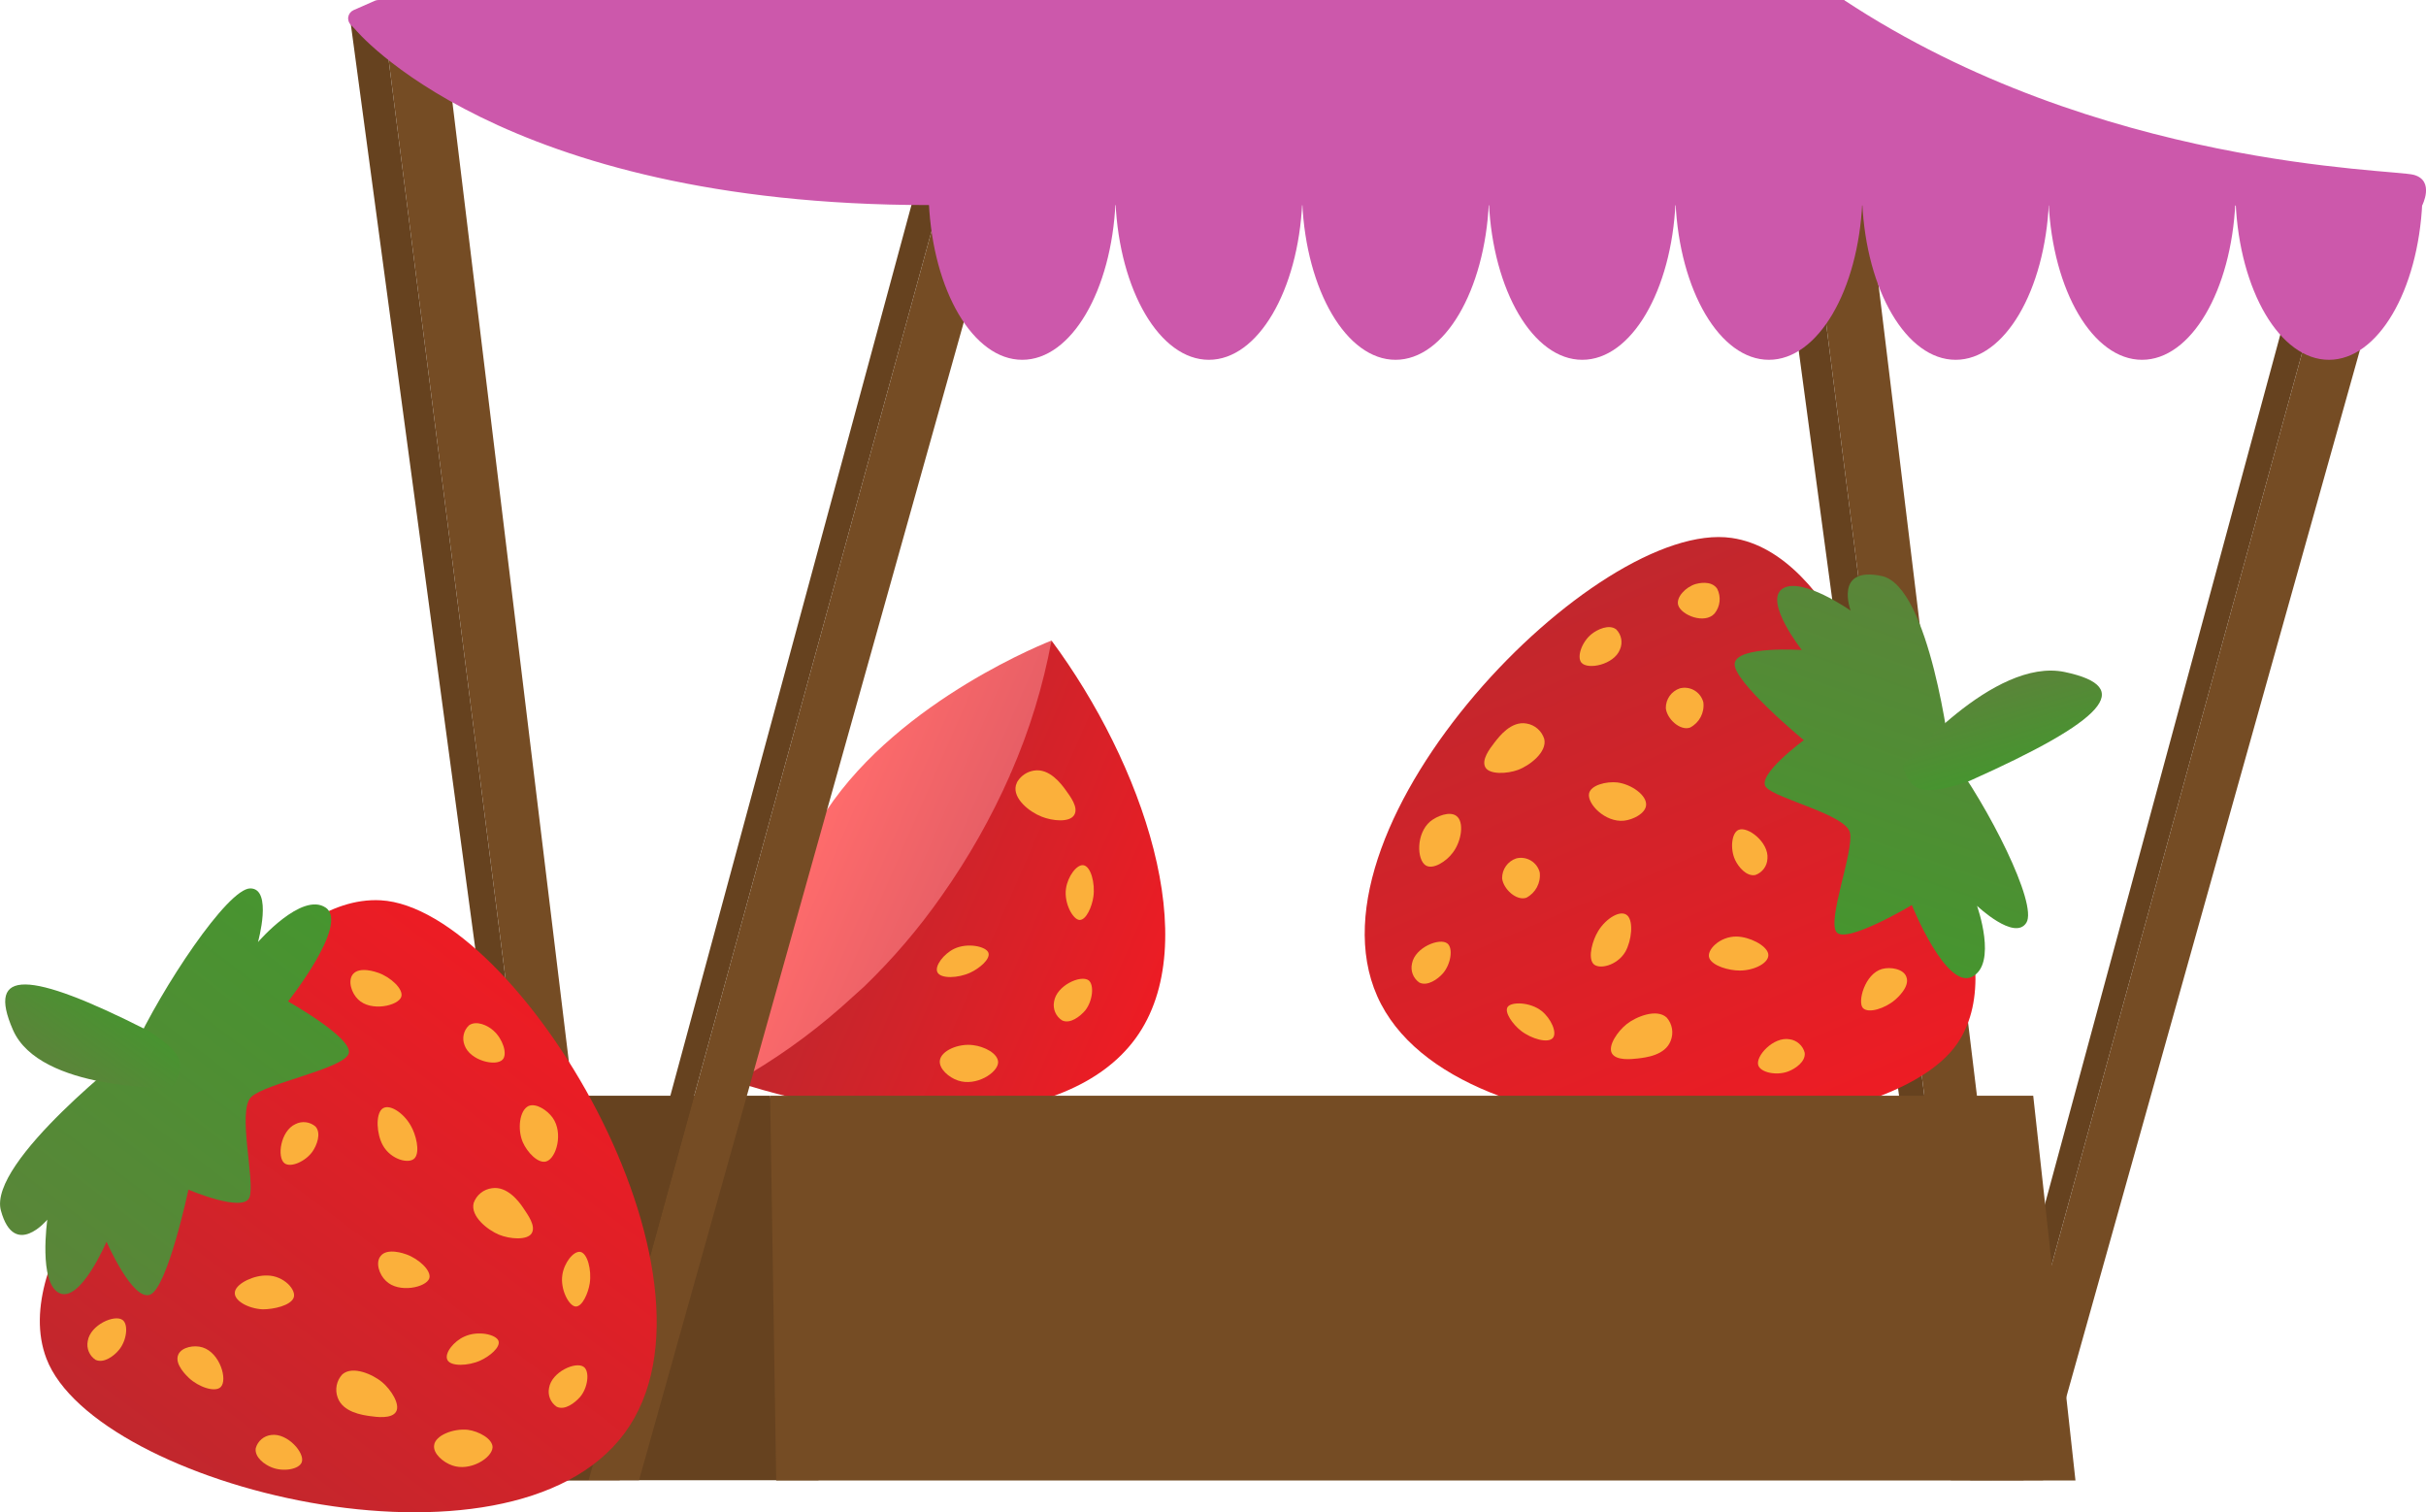
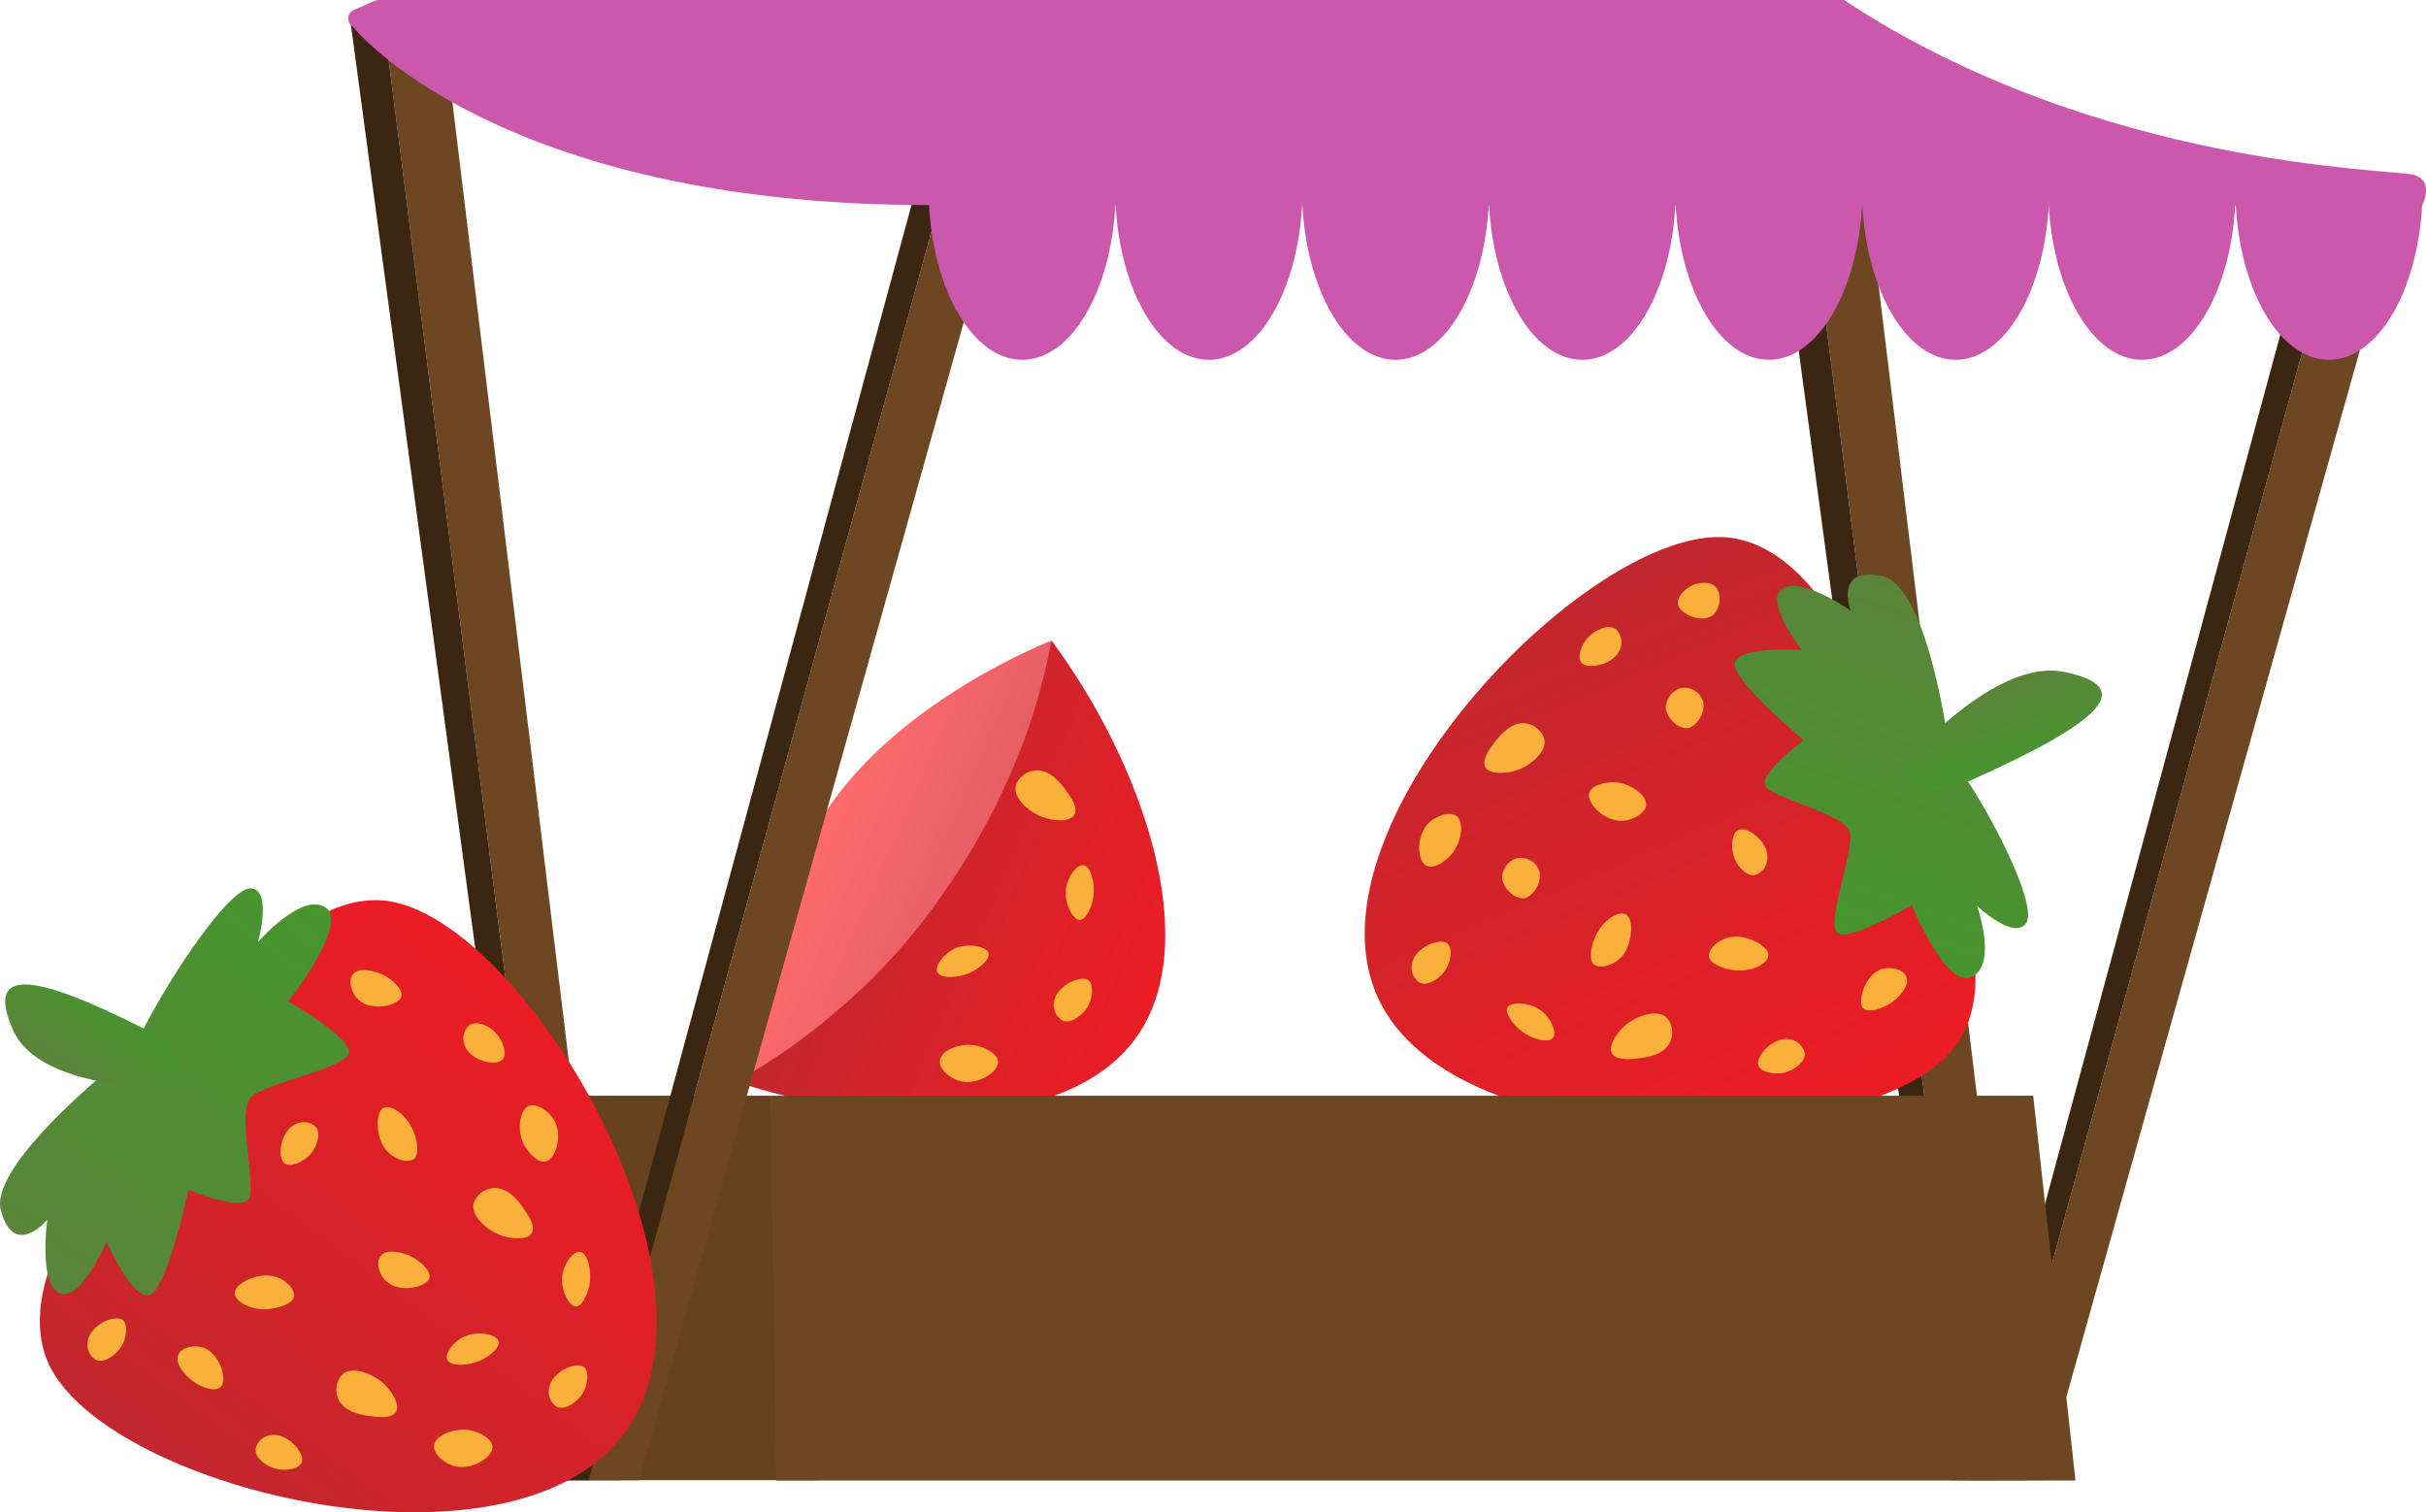
<svg xmlns="http://www.w3.org/2000/svg" xmlns:xlink="http://www.w3.org/1999/xlink" width="267.63" height="166.77" viewBox="0 0 267.63 166.77">
  <defs>
    <style>
      .cls-1 {
-         fill: #754c24;
+         fill: #6d4722;
      }

      .cls-2 {
-         fill: #66421f;
+         fill: #3b2612;
      }

      .cls-3 {
        fill: url(#linear-gradient);
      }

      .cls-4 {
        fill: url(#linear-gradient-2);
      }

      .cls-5 {
        fill: #fbb03b;
      }

      .cls-6 {
        fill: url(#linear-gradient-3);
      }

      .cls-7 {
        fill: url(#linear-gradient-4);
      }

      .cls-8 {
        fill: url(#linear-gradient-5);
      }

      .cls-9 {
+         fill: #66421f;
+       }
+ 
+       .cls-10 {
        fill: #cc58ab;
      }

-       .cls-10 {
+       .cls-11 {
        fill: url(#linear-gradient-6);
      }

-       .cls-11 {
+       .cls-12 {
        fill: url(#linear-gradient-7);
      }

-       .cls-12 {
+       .cls-13 {
        fill: url(#linear-gradient-8);
      }
    </style>
    <linearGradient id="linear-gradient" x1="89.84" y1="103.51" x2="114.92" y2="103.51" gradientTransform="matrix(0.92, 0.4, -0.4, 0.92, 48.35, -39.56)" gradientUnits="userSpaceOnUse">
      <stop offset="0" stop-color="#ff6c6c" />
      <stop offset="1" stop-color="#dd5963" />
    </linearGradient>
    <linearGradient id="linear-gradient-2" x1="93.28" y1="103.51" x2="132.21" y2="103.51" gradientTransform="matrix(0.92, 0.4, -0.4, 0.92, 48.35, -39.56)" gradientUnits="userSpaceOnUse">
      <stop offset="0" stop-color="#c1272d" />
      <stop offset="1" stop-color="#ed1c24" />
    </linearGradient>
    <linearGradient id="linear-gradient-3" x1="169.42" y1="107.79" x2="234.35" y2="107.79" gradientTransform="translate(200.23 -131.09) rotate(66.72)" xlink:href="#linear-gradient-2" />
    <linearGradient id="linear-gradient-4" x1="3157.92" y1="1572.02" x2="3196.85" y2="1572.02" gradientTransform="translate(2726.16 -2411.25) rotate(108.93)" gradientUnits="userSpaceOnUse">
      <stop offset="0" stop-color="#5a8539" />
      <stop offset="1" stop-color="#46952f" />
    </linearGradient>
    <linearGradient id="linear-gradient-5" x1="564.62" y1="-277.2" x2="574.19" y2="-277.2" gradientTransform="matrix(0.28, 0.96, -1.66, 0.48, -398.23, -333.14)" xlink:href="#linear-gradient-4" />
    <linearGradient id="linear-gradient-6" x1="5.38" y1="127.36" x2="70.31" y2="127.36" gradientTransform="matrix(0.62, -0.82, 0.8, 0.6, -81.88, 93.73)" xlink:href="#linear-gradient-2" />
    <linearGradient id="linear-gradient-7" x1="-5.24" y1="105.5" x2="46.42" y2="105.5" gradientTransform="translate(-75.13 74.02) rotate(-52.79)" xlink:href="#linear-gradient-4" />
    <linearGradient id="linear-gradient-8" x1="-225.42" y1="-53.78" x2="-215.85" y2="-53.78" gradientTransform="matrix(0.58, -0.81, 1.26, 0.9, 205.59, -16.66)" xlink:href="#linear-gradient-4" />
  </defs>
  <g id="Layer_2" data-name="Layer 2">
    <g id="_0" data-name="0">
      <g>
        <g>
          <g>
            <polygon class="cls-1" points="196.95 0.27 203.42 0 223.24 163.28 217.68 163.28 196.95 0.27" />
            <polygon class="cls-2" points="196.95 0.27 193.48 1.92 215.21 163.28 217.68 163.28 196.95 0.27" />
          </g>
          <g>
            <polygon class="cls-1" points="259.08 20.27 265.56 20 225.38 163.28 219.81 163.28 259.08 20.27" />
            <polygon class="cls-2" points="259.08 20.27 255.62 21.91 217.35 163.28 219.81 163.28 259.08 20.27" />
          </g>
        </g>
        <g>
          <path class="cls-3" d="M116,70.66S99.38,77.05,91.17,89.43s-10,29.89-10,29.89l21.93-6.09,13.7-21.73Z" />
          <g>
            <path class="cls-4" d="M92.83,111.08a67.63,67.63,0,0,1-11.64,8.24c15.77,5.24,36.45,5.73,44.1-4.8S126,84.13,116,70.66a66.76,66.76,0,0,1-4.46,14.56l0,0a.94.94,0,0,0-.14.33l0,0a76.77,76.77,0,0,1-7.52,13.27,68.43,68.43,0,0,1-8.54,10Z" />
            <path class="cls-5" d="M103.68,117c-.1.9,1,1.86,2,2.19,2,.68,4.39-.85,4.43-2,0-1-1.55-1.76-2.75-1.9C105.78,115.07,103.81,115.88,103.68,117Z" />
            <path class="cls-5" d="M117.17,112.56c.9.43,2-.46,2.55-1.1.84-1.07,1-2.82.38-3.32-.87-.64-3.56.57-3.82,2.36A2,2,0,0,0,117.17,112.56Z" />
            <path class="cls-5" d="M103.41,107.24c.35.75,2.29.67,3.63.05,1-.46,2.24-1.49,2-2.19s-2.29-1.15-3.78-.44C104.11,105.22,103.08,106.56,103.41,107.24Z" />
            <path class="cls-5" d="M119.52,95.44c.82.12,1.31,2,1.1,3.47-.15,1.08-.78,2.57-1.51,2.57s-1.76-1.85-1.51-3.48C117.79,96.7,118.77,95.33,119.52,95.44Z" />
            <path class="cls-5" d="M118.51,89.89c-.51.87-2.42.67-3.61.19-1.34-.52-3.19-2-2.83-3.44a.29.29,0,0,1,.05-.13.94.94,0,0,1,.14-.33l0,0A2.63,2.63,0,0,1,114.07,85c1.7-.27,3,1.46,3.5,2.16S119,89.06,118.51,89.89Z" />
          </g>
        </g>
        <g>
          <path class="cls-6" d="M209.44,84.93c2.33,3.69,12.73,20.78,6.56,30.07-8.25,12.4-55.6,14-64.07-5.12s24.23-52.7,39.1-50.54C202.6,61,208.49,81.51,209.44,84.93Z" />
          <path class="cls-7" d="M215.13,83.33s-2.23-18.67-7.54-19.79-3.43,3.82-3.43,3.82-5.42-3.81-7.52-2.42,2.13,6.76,2.13,6.76-7.08-.48-7.4,1.45,7.62,8.5,7.62,8.5-5.3,3.89-4.16,5.19,8.78,3,9.25,5-2.56,9.7-1.47,11,8.3-3,8.3-3,3.75,9.32,6.62,7.92.57-7.84.57-7.84,4.14,3.92,5.44,1.87S219.27,88.82,215.13,83.33Z" />
          <path class="cls-8" d="M209.9,84.47s10-12,17.88-10.34,4.38,5.36-10.48,12c0,0-3.53,1.37-5.28.94S209.9,84.47,209.9,84.47Z" />
          <path class="cls-5" d="M160.66,90c-.73-.54-2.13,0-2.89.62-1.57,1.35-1.47,4.22-.49,4.84.81.51,2.3-.45,3-1.42C161.26,92.74,161.54,90.63,160.66,90Z" />
          <path class="cls-5" d="M156.57,108.38c.89.46,2.06-.38,2.6-1,.88-1,1.16-2.77.51-3.3-.84-.68-3.58.42-3.91,2.2A2,2,0,0,0,156.57,108.38Z" />
          <path class="cls-5" d="M178.3,69.43c-.79-.61-2.09,0-2.73.52-1.06.85-1.65,2.51-1.11,3.15.71.82,3.6.22,4.25-1.46A2,2,0,0,0,178.3,69.43Z" />
          <path class="cls-5" d="M169.86,96.24a2.14,2.14,0,0,0-2.59-1.55,2.28,2.28,0,0,0-1.56,2.2c.13,1.17,1.57,2.51,2.67,2.14A2.79,2.79,0,0,0,169.86,96.24Z" />
          <path class="cls-5" d="M187.91,77.48a2.13,2.13,0,0,0-2.59-1.55,2.27,2.27,0,0,0-1.55,2.19c.12,1.18,1.57,2.52,2.67,2.14A2.75,2.75,0,0,0,187.91,77.48Z" />
          <path class="cls-5" d="M179.54,101c-.73-.72-2.39.31-3.23,1.7-.62,1-1.14,2.85-.57,3.58s2.66.26,3.57-1.3C180,103.74,180.21,101.66,179.54,101Z" />
          <path class="cls-5" d="M168.4,79.81c-1.69-.3-3,1.41-3.54,2.11s-1.45,1.9-1,2.72,2.41.73,3.62.28,3.21-1.92,2.88-3.4A2.47,2.47,0,0,0,168.4,79.81Z" />
          <path class="cls-5" d="M189.15,67.67a2.52,2.52,0,0,0,.29-2.72c-.67-1-2.18-.58-2.37-.53-1.1.32-2.21,1.47-1.93,2.35C185.49,67.87,188.07,68.89,189.15,67.67Z" />
          <path class="cls-5" d="M181.59,88.85c-.1.9-1.44,1.57-2.44,1.68-2.05.21-4.07-1.84-3.85-3,.19-.93,1.91-1.35,3.11-1.22C180,86.51,181.72,87.75,181.59,88.85Z" />
          <path class="cls-5" d="M193.65,96.52c-1,.2-1.89-.92-2.24-1.67-.57-1.23-.38-3,.39-3.31,1-.43,3.34,1.37,3.18,3.17A2,2,0,0,1,193.65,96.52Z" />
          <path class="cls-5" d="M199.09,116.13c.12,1-1.08,1.79-1.85,2.07-1.28.47-3,.11-3.27-.68-.34-1,1.67-3.2,3.45-2.88A2,2,0,0,1,199.09,116.13Z" />
          <path class="cls-5" d="M171.32,114.48c-.51.65-2.38.13-3.55-.79-.86-.68-1.83-2-1.46-2.6s2.48-.59,3.77.44C171.1,112.35,171.79,113.89,171.32,114.48Z" />
          <path class="cls-5" d="M195.06,105.18c.23,1-1.51,1.88-3.13,1.88-1.2,0-3-.5-3.36-1.37s1.15-2.41,3-2.38C193,103.33,194.84,104.27,195.06,105.18Z" />
          <path class="cls-5" d="M184.3,114.82c-.61,1.6-2.76,1.84-3.63,1.94-.71.08-2.38.26-2.85-.57s.63-2.43,1.64-3.23,3.3-1.75,4.41-.71A2.48,2.48,0,0,1,184.3,114.82Z" />
          <path class="cls-5" d="M210.3,107.75c.45,1.08-1.05,2.38-1.24,2.54-1.09.94-2.94,1.55-3.55.9s.19-3.75,2.1-4.3C208.57,106.62,210,106.89,210.3,107.75Z" />
        </g>
        <g>
-           <polygon class="cls-2" points="84.96 120.87 54.3 120.87 51.96 163.28 90.3 163.28 84.96 120.87" />
+           <polygon class="cls-9" points="84.96 120.87 54.3 120.87 51.96 163.28 90.3 163.28 84.96 120.87" />
          <polygon class="cls-1" points="228.96 163.31 224.3 120.87 84.96 120.87 85.63 163.31 228.96 163.31" />
        </g>
        <g>
          <g>
            <polygon class="cls-1" points="42.07 0.27 48.54 0 68.36 163.28 62.8 163.28 42.07 0.27" />
            <polygon class="cls-2" points="42.07 0.27 38.6 1.92 60.33 163.28 62.8 163.28 42.07 0.27" />
          </g>
          <g>
            <polygon class="cls-1" points="104.2 20.27 110.68 20 70.5 163.28 64.94 163.28 104.2 20.27" />
            <polygon class="cls-2" points="104.2 20.27 100.74 21.91 62.47 163.28 64.94 163.28 104.2 20.27" />
          </g>
        </g>
        <g>
-           <path class="cls-9" d="M39.15,3.2S55,22.62,102.46,22.62l164.74.06s1.43-2.73-.9-3.39S231.54,18.55,203.42,0H41.76a1.06,1.06,0,0,0-.4.08L39,1.12a1,1,0,0,0-.26,1.66Z" />
+           <path class="cls-10" d="M39.15,3.2S55,22.62,102.46,22.62l164.74.06s1.43-2.73-.9-3.39S231.54,18.55,203.42,0H41.76a1.06,1.06,0,0,0-.4.08L39,1.12a1,1,0,0,0-.26,1.66Z" />
          <g>
-             <path class="cls-9" d="M102.47,22.34c.45,9.71,4.88,17.35,10.3,17.35s9.85-7.64,10.29-17.35Z" />
-             <path class="cls-9" d="M123.06,22.34c.45,9.71,4.88,17.35,10.3,17.35s9.85-7.64,10.3-17.35Z" />
-             <path class="cls-9" d="M143.66,22.34c.44,9.71,4.88,17.35,10.29,17.35s9.85-7.64,10.3-17.35Z" />
-             <path class="cls-9" d="M164.25,22.34c.45,9.71,4.88,17.35,10.3,17.35s9.85-7.64,10.29-17.35Z" />
-             <path class="cls-9" d="M184.84,22.34c.45,9.71,4.89,17.35,10.3,17.35s9.85-7.64,10.3-17.35Z" />
-             <path class="cls-9" d="M205.44,22.34c.44,9.71,4.88,17.35,10.3,17.35s9.85-7.64,10.29-17.35Z" />
-             <path class="cls-9" d="M226,22.34c.45,9.71,4.88,17.35,10.3,17.35s9.85-7.64,10.3-17.35Z" />
-             <path class="cls-9" d="M246.63,22.34c.44,9.71,4.88,17.35,10.29,17.35s9.85-7.64,10.3-17.35Z" />
+             <path class="cls-10" d="M102.47,22.34c.45,9.71,4.88,17.35,10.3,17.35s9.85-7.64,10.29-17.35Z" />
+             <path class="cls-10" d="M123.06,22.34c.45,9.71,4.88,17.35,10.3,17.35s9.85-7.64,10.3-17.35Z" />
+             <path class="cls-10" d="M143.66,22.34c.44,9.71,4.88,17.35,10.29,17.35s9.85-7.64,10.3-17.35Z" />
+             <path class="cls-10" d="M164.25,22.34c.45,9.71,4.88,17.35,10.3,17.35s9.85-7.64,10.29-17.35Z" />
+             <path class="cls-10" d="M184.84,22.34c.45,9.71,4.89,17.35,10.3,17.35s9.85-7.64,10.3-17.35Z" />
+             <path class="cls-10" d="M205.44,22.34c.44,9.71,4.88,17.35,10.3,17.35s9.85-7.64,10.29-17.35Z" />
+             <path class="cls-10" d="M226,22.34c.45,9.71,4.88,17.35,10.3,17.35s9.85-7.64,10.3-17.35Z" />
+             <path class="cls-10" d="M246.63,22.34c.44,9.71,4.88,17.35,10.29,17.35s9.85-7.64,10.3-17.35Z" />
          </g>
        </g>
        <g>
-           <path class="cls-10" d="M18.66,120.55C20.78,116.61,30.75,98.69,42,99.31c15,.83,39.65,41.48,26.91,58.77S10.51,164,5.12,149.86C.93,138.86,16.11,123.14,18.66,120.55Z" />
-           <path class="cls-11" d="M28.46,103.92S30.11,98,27.61,98s-9.8,11-12.89,17.76c0,0-16.1,12.39-14.62,17.78s5.12,1,5.12,1-1,7,1.33,8.1,5.2-5.67,5.2-5.67,2.9,6.63,4.82,5.84,4.22-11.58,4.22-11.58,6.07,2.6,6.73.85-1.38-9.56.19-11.07,10.12-3.1,10.75-4.77-6.68-5.77-6.68-5.77,6.79-8.56,4.15-10.35S28.46,103.92,28.46,103.92Z" />
-           <path class="cls-12" d="M18.94,120s-14.55.38-17.51-6.39,1.71-6.6,14.74,0c0,0,3,1.69,3.57,3.23S18.94,120,18.94,120Z" />
+           <path class="cls-11" d="M18.66,120.55C20.78,116.61,30.75,98.69,42,99.31c15,.83,39.65,41.48,26.91,58.77S10.51,164,5.12,149.86C.93,138.86,16.11,123.14,18.66,120.55Z" />
+           <path class="cls-12" d="M28.46,103.92S30.11,98,27.61,98s-9.8,11-12.89,17.76c0,0-16.1,12.39-14.62,17.78s5.12,1,5.12,1-1,7,1.33,8.1,5.2-5.67,5.2-5.67,2.9,6.63,4.82,5.84,4.22-11.58,4.22-11.58,6.07,2.6,6.73.85-1.38-9.56.19-11.07,10.12-3.1,10.75-4.77-6.68-5.77-6.68-5.77,6.79-8.56,4.15-10.35S28.46,103.92,28.46,103.92Z" />
+           <path class="cls-13" d="M18.94,120s-14.55.38-17.51-6.39,1.71-6.6,14.74,0c0,0,3,1.69,3.57,3.23S18.94,120,18.94,120Z" />
          <path class="cls-5" d="M47.89,159.44c-.12.9,1,1.87,2,2.21,1.94.7,4.39-.8,4.45-2,0-.95-1.53-1.77-2.73-1.93C50,157.55,48,158.34,47.89,159.44Z" />
          <path class="cls-5" d="M61.42,155.18c.91.43,2-.44,2.57-1.08.86-1,1.09-2.8.42-3.31-.86-.66-3.56.53-3.84,2.32A2,2,0,0,0,61.42,155.18Z" />
          <path class="cls-5" d="M10.54,150c.91.43,2.05-.44,2.57-1.08.86-1,1.09-2.8.42-3.31-.87-.66-3.57.53-3.85,2.32A2,2,0,0,0,10.54,150Z" />
          <path class="cls-5" d="M28.21,159.76c-.14,1,1,1.82,1.8,2.12,1.26.5,3,.2,3.28-.59.37-1-1.57-3.24-3.36-3A2,2,0,0,0,28.21,159.76Z" />
          <path class="cls-5" d="M49.35,150c.35.75,2.29.69,3.64.08,1-.45,2.25-1.46,2-2.17s-2.28-1.17-3.77-.47C50.08,147.94,49,149.26,49.35,150Z" />
          <path class="cls-5" d="M25.93,142.43c-.27,1,1.44,1.93,3.06,2,1.2,0,3.05-.41,3.4-1.27s-1.08-2.44-2.89-2.46C28.06,140.64,26.17,141.52,25.93,142.43Z" />
          <path class="cls-5" d="M37.25,154.16c.57,1.62,2.71,1.93,3.58,2.05.7.1,2.37.33,2.86-.48s-.55-2.45-1.55-3.28-3.24-1.85-4.38-.84A2.48,2.48,0,0,0,37.25,154.16Z" />
          <path class="cls-5" d="M19.67,149.42c-.48,1.07,1,2.41,1.17,2.58,1.06,1,2.89,1.63,3.51,1,.78-.78-.07-3.76-2-4.37C21.44,148.34,20.05,148.58,19.67,149.42Z" />
          <path class="cls-5" d="M58.31,122c.84-.35,2.08.48,2.66,1.3,1.19,1.68.41,4.45-.69,4.81-.9.3-2.12-1-2.6-2.1C57.06,124.59,57.3,122.47,58.31,122Z" />
          <path class="cls-5" d="M34.81,124.27c.66.75.13,2.09-.34,2.76-.79,1.11-2.41,1.8-3.08,1.29-.86-.65-.45-3.57,1.2-4.32A2,2,0,0,1,34.81,124.27Z" />
          <path class="cls-5" d="M51.73,113.11c.81-.59,2.09,0,2.72.59,1,.88,1.57,2.56,1,3.18-.73.8-3.6.12-4.2-1.58A2,2,0,0,1,51.73,113.11Z" />
          <path class="cls-5" d="M64,138.09c.81.13,1.28,2,1.06,3.47-.17,1.08-.81,2.57-1.54,2.56s-1.74-1.87-1.48-3.5C62.23,139.33,63.23,138,64,138.09Z" />
          <path class="cls-5" d="M42.12,122.35c.75-.7,2.38.38,3.18,1.79.59,1,1.06,2.88.46,3.6s-2.66.18-3.53-1.41C41.54,125.07,41.44,123,42.12,122.35Z" />
          <path class="cls-5" d="M54.27,131.07c1.7-.26,3,1.49,3.47,2.2s1.4,1.95.92,2.76-2.43.66-3.63.16-3.15-2-2.78-3.48A2.47,2.47,0,0,1,54.27,131.07Z" />
          <path class="cls-5" d="M38.92,107.48c.72-.92,2.59-.25,2.82-.17,1.36.48,2.79,1.8,2.53,2.64-.32,1-3.36,1.69-4.77.29C38.78,109.55,38.35,108.21,38.92,107.48Z" />
          <path class="cls-5" d="M42,138.54c.72-.92,2.59-.26,2.83-.17,1.35.48,2.79,1.79,2.53,2.64-.33,1-3.36,1.68-4.78.29C41.83,140.6,41.39,139.26,42,138.54Z" />
        </g>
      </g>
    </g>
  </g>
</svg>
